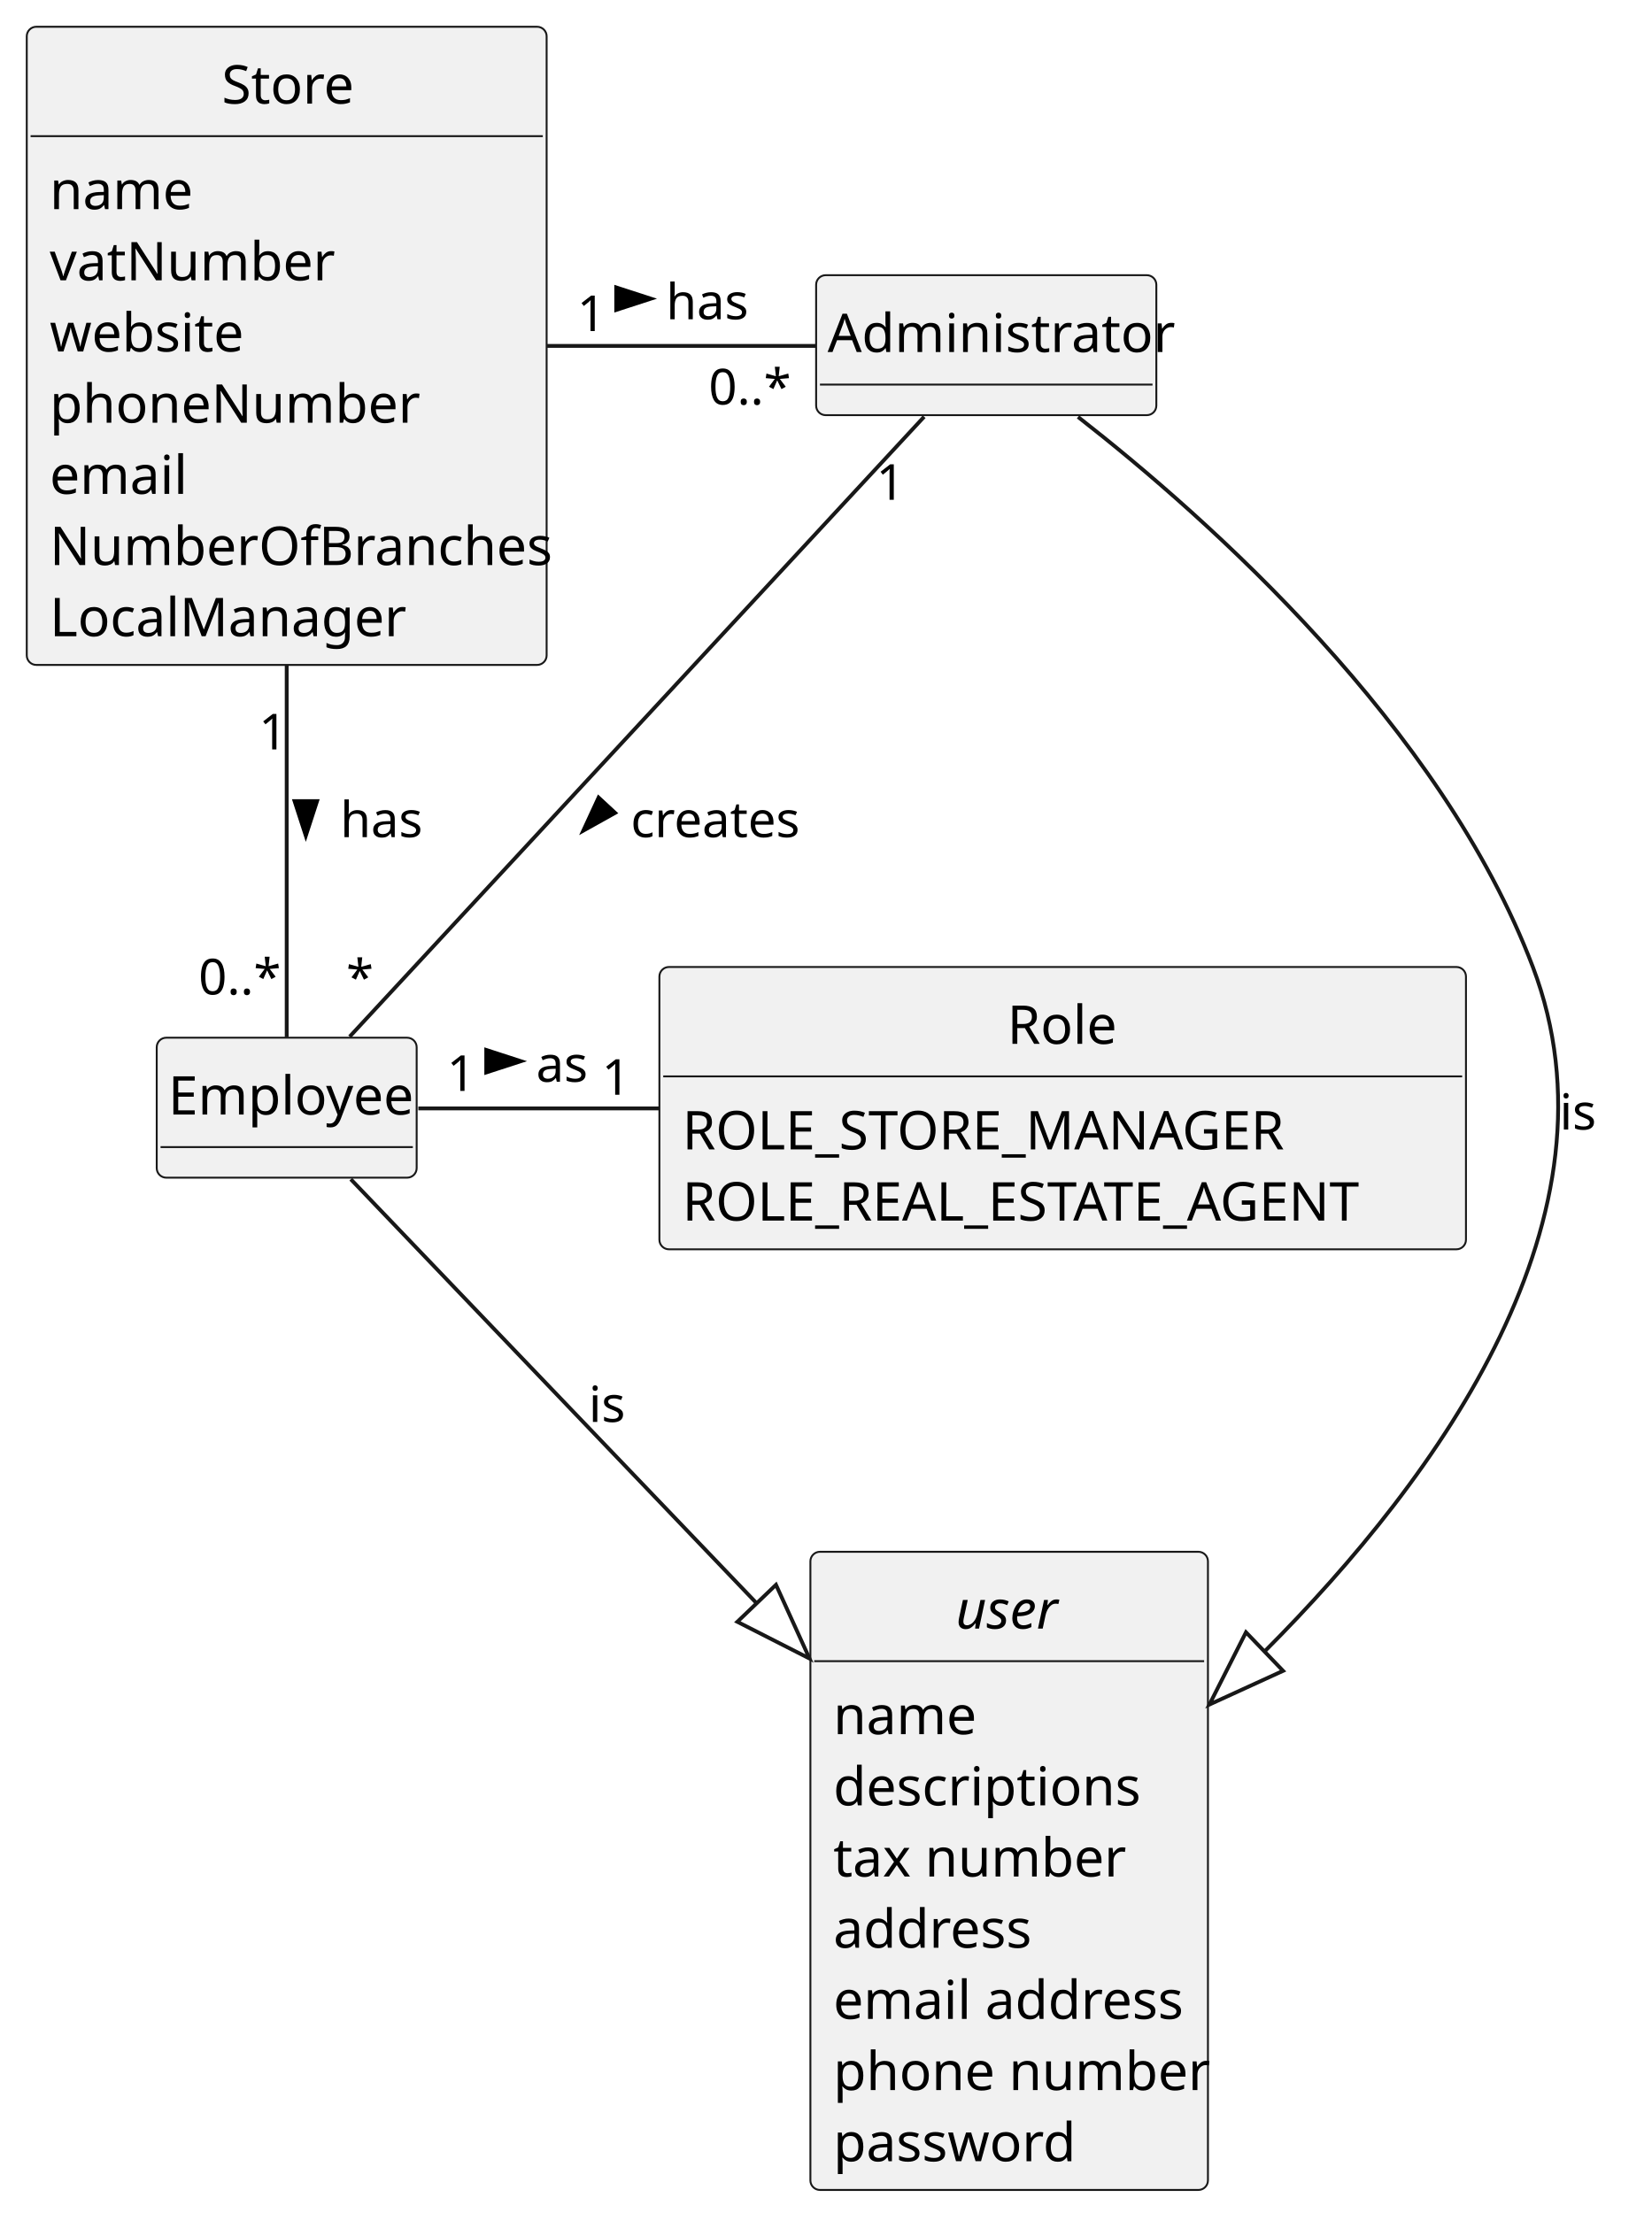
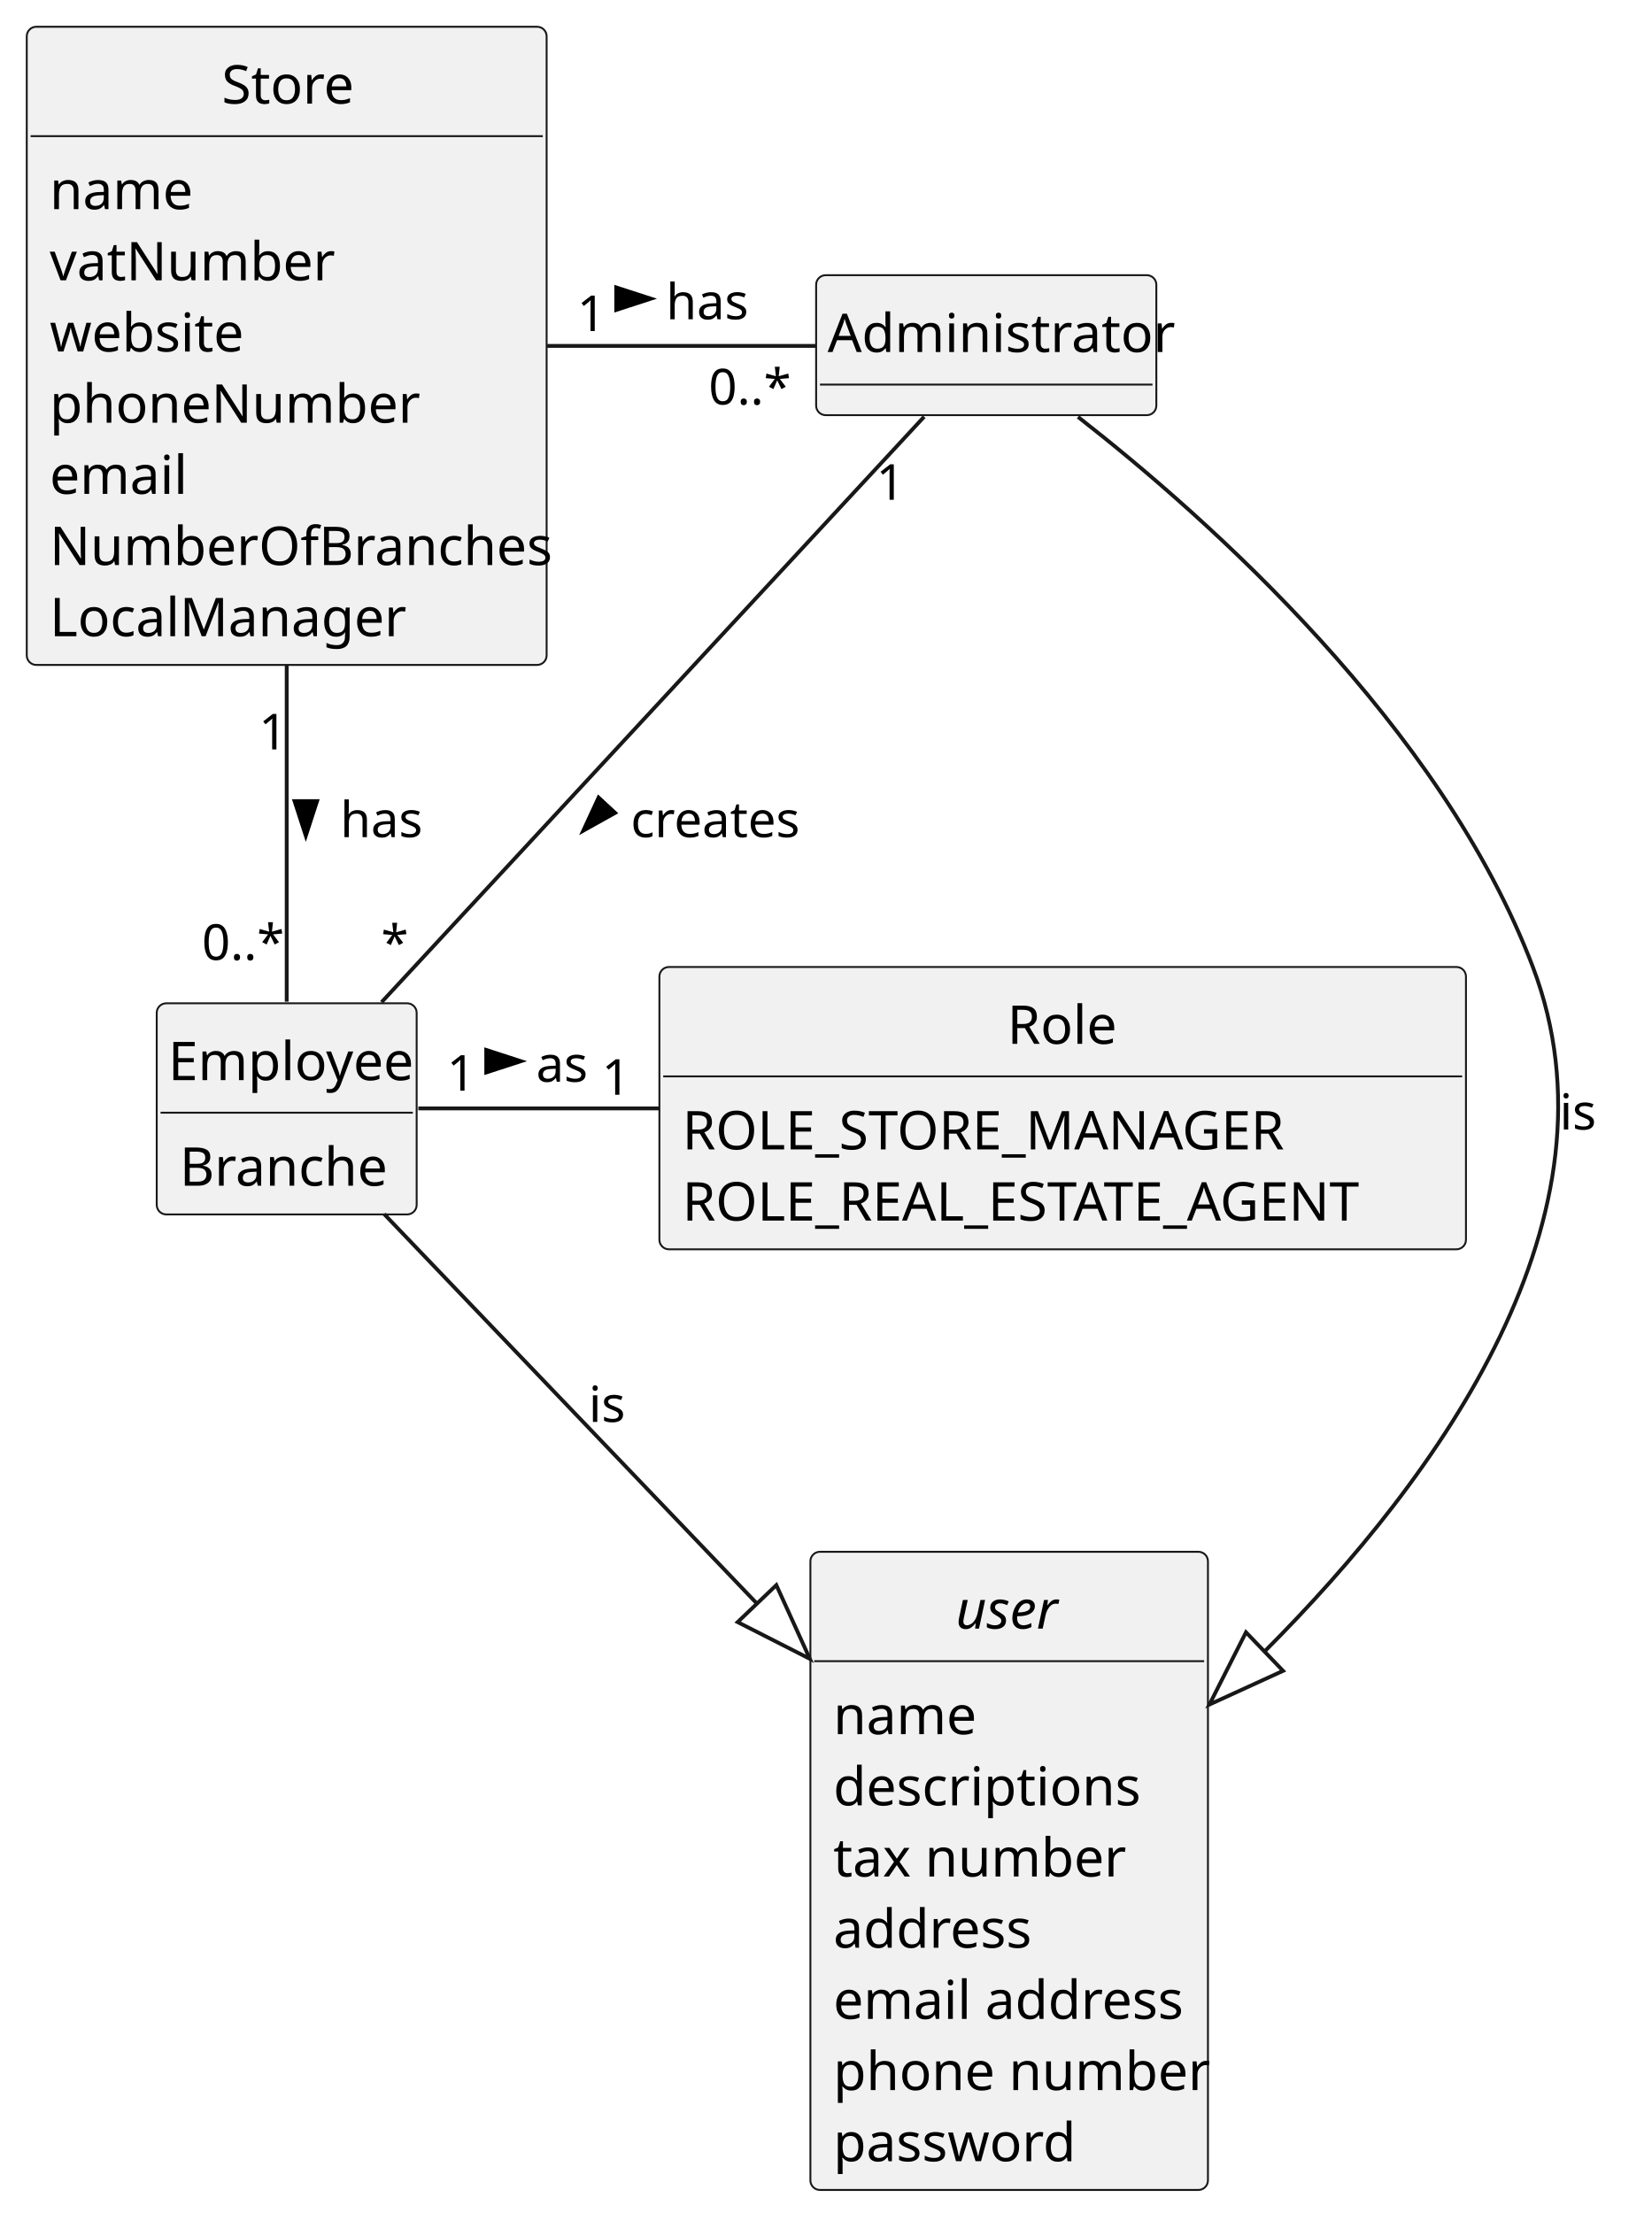
<svg xmlns="http://www.w3.org/2000/svg" contentStyleType="text/css" height="579px" preserveAspectRatio="none" style="width:432px;height:579px;background:#FFFFFF;" version="1.1" viewBox="0 0 432 579" width="432px" zoomAndPan="magnify">
  <defs />
  <g>
    <g id="elem_Store">
      <rect codeLine="12" fill="#F1F1F1" height="166.969" id="Store" rx="2.5" ry="2.5" style="stroke:#181818;stroke-width:0.5;" width="136" x="7" y="7" />
      <text fill="#000000" font-family="sans-serif" font-size="14" lengthAdjust="spacing" textLength="34" x="58" y="27.107">Store</text>
      <line style="stroke:#181818;stroke-width:0.5;" x1="8" x2="142" y1="35.621" y2="35.621" />
      <text fill="#000000" font-family="sans-serif" font-size="14" lengthAdjust="spacing" textLength="35" x="13" y="54.728">name</text>
      <text fill="#000000" font-family="sans-serif" font-size="14" lengthAdjust="spacing" textLength="68" x="13" y="73.35">vatNumber</text>
      <text fill="#000000" font-family="sans-serif" font-size="14" lengthAdjust="spacing" textLength="47" x="13" y="91.971">website</text>
      <text fill="#000000" font-family="sans-serif" font-size="14" lengthAdjust="spacing" textLength="89" x="13" y="110.592">phoneNumber</text>
      <text fill="#000000" font-family="sans-serif" font-size="14" lengthAdjust="spacing" textLength="33" x="13" y="129.213">email</text>
      <text fill="#000000" font-family="sans-serif" font-size="14" lengthAdjust="spacing" textLength="124" x="13" y="147.834">NumberOfBranches</text>
      <text fill="#000000" font-family="sans-serif" font-size="14" lengthAdjust="spacing" textLength="90" x="13" y="166.455">LocalManager</text>
    </g>
    <g id="elem_Employee">
-       <rect codeLine="21" fill="#F1F1F1" height="36.621" id="Employee" rx="2.5" ry="2.5" style="stroke:#181818;stroke-width:0.5;" width="68" x="41" y="271.5" />
-       <text fill="#000000" font-family="sans-serif" font-size="14" lengthAdjust="spacing" textLength="62" x="44" y="291.607">Employee</text>
-       <line style="stroke:#181818;stroke-width:0.5;" x1="42" x2="108" y1="300.121" y2="300.121" />
+       <rect codeLine="21" fill="#F1F1F1" height="55.242" id="Employee" rx="2.5" ry="2.5" style="stroke:#181818;stroke-width:0.5;" width="68" x="41" y="262.5" />
+       <text fill="#000000" font-family="sans-serif" font-size="14" lengthAdjust="spacing" textLength="62" x="44" y="282.607">Employee</text>
+       <line style="stroke:#181818;stroke-width:0.5;" x1="42" x2="108" y1="291.121" y2="291.121" />
+       <text fill="#000000" font-family="sans-serif" font-size="14" lengthAdjust="spacing" textLength="53" x="47" y="310.228">Branche</text>
    </g>
    <g id="elem_Role">
      <rect codeLine="24" fill="#F1F1F1" height="73.863" id="Role" rx="2.5" ry="2.5" style="stroke:#181818;stroke-width:0.5;" width="211" x="172.5" y="253" />
      <text fill="#000000" font-family="sans-serif" font-size="14" lengthAdjust="spacing" textLength="29" x="263.5" y="273.107">Role</text>
      <line style="stroke:#181818;stroke-width:0.5;" x1="173.5" x2="382.5" y1="281.621" y2="281.621" />
      <text fill="#000000" font-family="sans-serif" font-size="14" lengthAdjust="spacing" textLength="170" x="178.5" y="300.728">ROLE_STORE_MANAGER</text>
      <text fill="#000000" font-family="sans-serif" font-size="14" lengthAdjust="spacing" textLength="199" x="178.5" y="319.35">ROLE_REAL_ESTATE_AGENT</text>
    </g>
    <g id="elem_user">
      <rect codeLine="29" fill="#F1F1F1" height="166.969" id="user" rx="2.5" ry="2.5" style="stroke:#181818;stroke-width:0.5;" width="104" x="212" y="406" />
      <text fill="#000000" font-family="sans-serif" font-size="14" font-style="italic" lengthAdjust="spacing" textLength="28" x="250" y="426.107">user</text>
      <line style="stroke:#181818;stroke-width:0.5;" x1="213" x2="315" y1="434.621" y2="434.621" />
      <text fill="#000000" font-family="sans-serif" font-size="14" lengthAdjust="spacing" textLength="35" x="218" y="453.728">name</text>
      <text fill="#000000" font-family="sans-serif" font-size="14" lengthAdjust="spacing" textLength="76" x="218" y="472.35">descriptions</text>
      <text fill="#000000" font-family="sans-serif" font-size="14" lengthAdjust="spacing" textLength="70" x="218" y="490.971">tax number</text>
      <text fill="#000000" font-family="sans-serif" font-size="14" lengthAdjust="spacing" textLength="51" x="218" y="509.592">address</text>
      <text fill="#000000" font-family="sans-serif" font-size="14" lengthAdjust="spacing" textLength="88" x="218" y="528.213">email address</text>
      <text fill="#000000" font-family="sans-serif" font-size="14" lengthAdjust="spacing" textLength="92" x="218" y="546.834">phone number</text>
      <text fill="#000000" font-family="sans-serif" font-size="14" lengthAdjust="spacing" textLength="60" x="218" y="565.455">password</text>
    </g>
    <g id="elem_Administrator">
      <rect codeLine="39" fill="#F1F1F1" height="36.621" id="Administrator" rx="2.5" ry="2.5" style="stroke:#181818;stroke-width:0.5;" width="89" x="213.5" y="72" />
      <text fill="#000000" font-family="sans-serif" font-size="14" lengthAdjust="spacing" textLength="83" x="216.5" y="92.107">Administrator</text>
      <line style="stroke:#181818;stroke-width:0.5;" x1="214.5" x2="301.5" y1="100.621" y2="100.621" />
    </g>
    <g id="link_Administrator_user">
      <path codeLine="41" d="M282.01,109.08 C316.12,135.73 377.1,189.97 401,253 C425.64,317.99 376.85,385.97 330.81,432.09 " fill="none" id="Administrator-to-user" style="stroke:#181818;stroke-width:1.0;" />
      <polygon fill="none" points="335.65,437.15,316.38,445.97,325.95,427.06,335.65,437.15" style="stroke:#181818;stroke-width:1.0;" />
      <text fill="#000000" font-family="sans-serif" font-size="13" lengthAdjust="spacing" textLength="10" x="408" y="295.528">is</text>
    </g>
    <g id="link_Employee_user">
-       <path codeLine="42" d="M91.77,308.53 C115.46,333.28 160.04,379.86 197.91,419.44 " fill="none" id="Employee-to-user" style="stroke:#181818;stroke-width:1.0;" />
-       <polygon fill="none" points="203,414.64,211.77,433.93,192.89,424.32,203,414.64" style="stroke:#181818;stroke-width:1.0;" />
+       <path codeLine="42" d="M100.49,317.64 C125.35,343.62 164.23,384.24 197.83,419.36 " fill="none" id="Employee-to-user" style="stroke:#181818;stroke-width:1.0;" />
+       <polygon fill="none" points="203.09,414.72,211.86,434.01,192.97,424.4,203.09,414.72" style="stroke:#181818;stroke-width:1.0;" />
      <text fill="#000000" font-family="sans-serif" font-size="13" lengthAdjust="spacing" textLength="10" x="154" y="372.028">is</text>
    </g>
    <g id="link_Store_Administrator">
      <path codeLine="43" d="M143.14,90.5 C166.62,90.5 192.29,90.5 213.4,90.5 " fill="none" id="Store-Administrator" style="stroke:#181818;stroke-width:1.0;" />
      <polygon fill="#000000" points="170.25,78.145,161.205,75.207,161.205,81.084,170.25,78.145" style="stroke:#000000;stroke-width:1.0;" />
      <text fill="#000000" font-family="sans-serif" font-size="13" lengthAdjust="spacing" textLength="21" x="174.25" y="83.528">has</text>
      <text fill="#000000" font-family="sans-serif" font-size="13" lengthAdjust="spacing" textLength="7" x="150.976" y="86.616">1</text>
      <text fill="#000000" font-family="sans-serif" font-size="13" lengthAdjust="spacing" textLength="20" x="185.381" y="105.826">0..*</text>
    </g>
    <g id="link_Store_Employee">
-       <path codeLine="44" d="M75,174.11 C75,210.26 75,249.38 75,271.37 " fill="none" id="Store-Employee" style="stroke:#181818;stroke-width:1.0;" />
+       <path codeLine="44" d="M75,174.11 C75,205.61 75,239.36 75,262.08 " fill="none" id="Store-Employee" style="stroke:#181818;stroke-width:1.0;" />
      <polygon fill="#000000" points="80,218.645,82.939,209.6,77.061,209.6,80,218.645" style="stroke:#000000;stroke-width:1.0;" />
      <text fill="#000000" font-family="sans-serif" font-size="13" lengthAdjust="spacing" textLength="21" x="89" y="219.028">has</text>
      <text fill="#000000" font-family="sans-serif" font-size="13" lengthAdjust="spacing" textLength="7" x="67.699" y="196.068">1</text>
-       <text fill="#000000" font-family="sans-serif" font-size="13" lengthAdjust="spacing" textLength="20" x="51.938" y="260.192">0..*</text>
+       <text fill="#000000" font-family="sans-serif" font-size="13" lengthAdjust="spacing" textLength="20" x="52.812" y="251.147">0..*</text>
    </g>
    <g id="link_Administrator_Employee">
-       <path codeLine="45" d="M241.76,109.03 C207.12,146.41 126.31,233.63 91.47,271.23 " fill="none" id="Administrator-Employee" style="stroke:#181818;stroke-width:1.0;" />
+       <path codeLine="45" d="M241.76,109.03 C209.66,143.67 137.9,221.12 99.82,262.21 " fill="none" id="Administrator-Employee" style="stroke:#181818;stroke-width:1.0;" />
      <polygon fill="#000000" points="152.602,217.313,160.905,212.676,156.594,208.681,152.602,217.313" style="stroke:#000000;stroke-width:1.0;" />
      <text fill="#000000" font-family="sans-serif" font-size="13" lengthAdjust="spacing" textLength="43" x="165" y="219.028">creates</text>
      <text fill="#000000" font-family="sans-serif" font-size="13" lengthAdjust="spacing" textLength="7" x="229.208" y="130.755">1</text>
-       <text fill="#000000" font-family="sans-serif" font-size="13" lengthAdjust="spacing" textLength="5" x="90.574" y="260.346">*</text>
+       <text fill="#000000" font-family="sans-serif" font-size="13" lengthAdjust="spacing" textLength="5" x="99.703" y="251.305">*</text>
    </g>
    <g id="link_Employee_Role">
      <path codeLine="46" d="M109.44,290 C127.08,290 149.62,290 172.44,290 " fill="none" id="Employee-Role" style="stroke:#181818;stroke-width:1.0;" />
      <polygon fill="#000000" points="136.25,277.646,127.205,274.707,127.205,280.584,136.25,277.646" style="stroke:#000000;stroke-width:1.0;" />
      <text fill="#000000" font-family="sans-serif" font-size="13" lengthAdjust="spacing" textLength="14" x="140.25" y="283.028">as</text>
-       <text fill="#000000" font-family="sans-serif" font-size="13" lengthAdjust="spacing" textLength="7" x="116.909" y="285.421">1</text>
+       <text fill="#000000" font-family="sans-serif" font-size="13" lengthAdjust="spacing" textLength="7" x="116.909" y="285.36">1</text>
      <text fill="#000000" font-family="sans-serif" font-size="13" lengthAdjust="spacing" textLength="7" x="157.431" y="286.42">1</text>
    </g>
  </g>
</svg>
